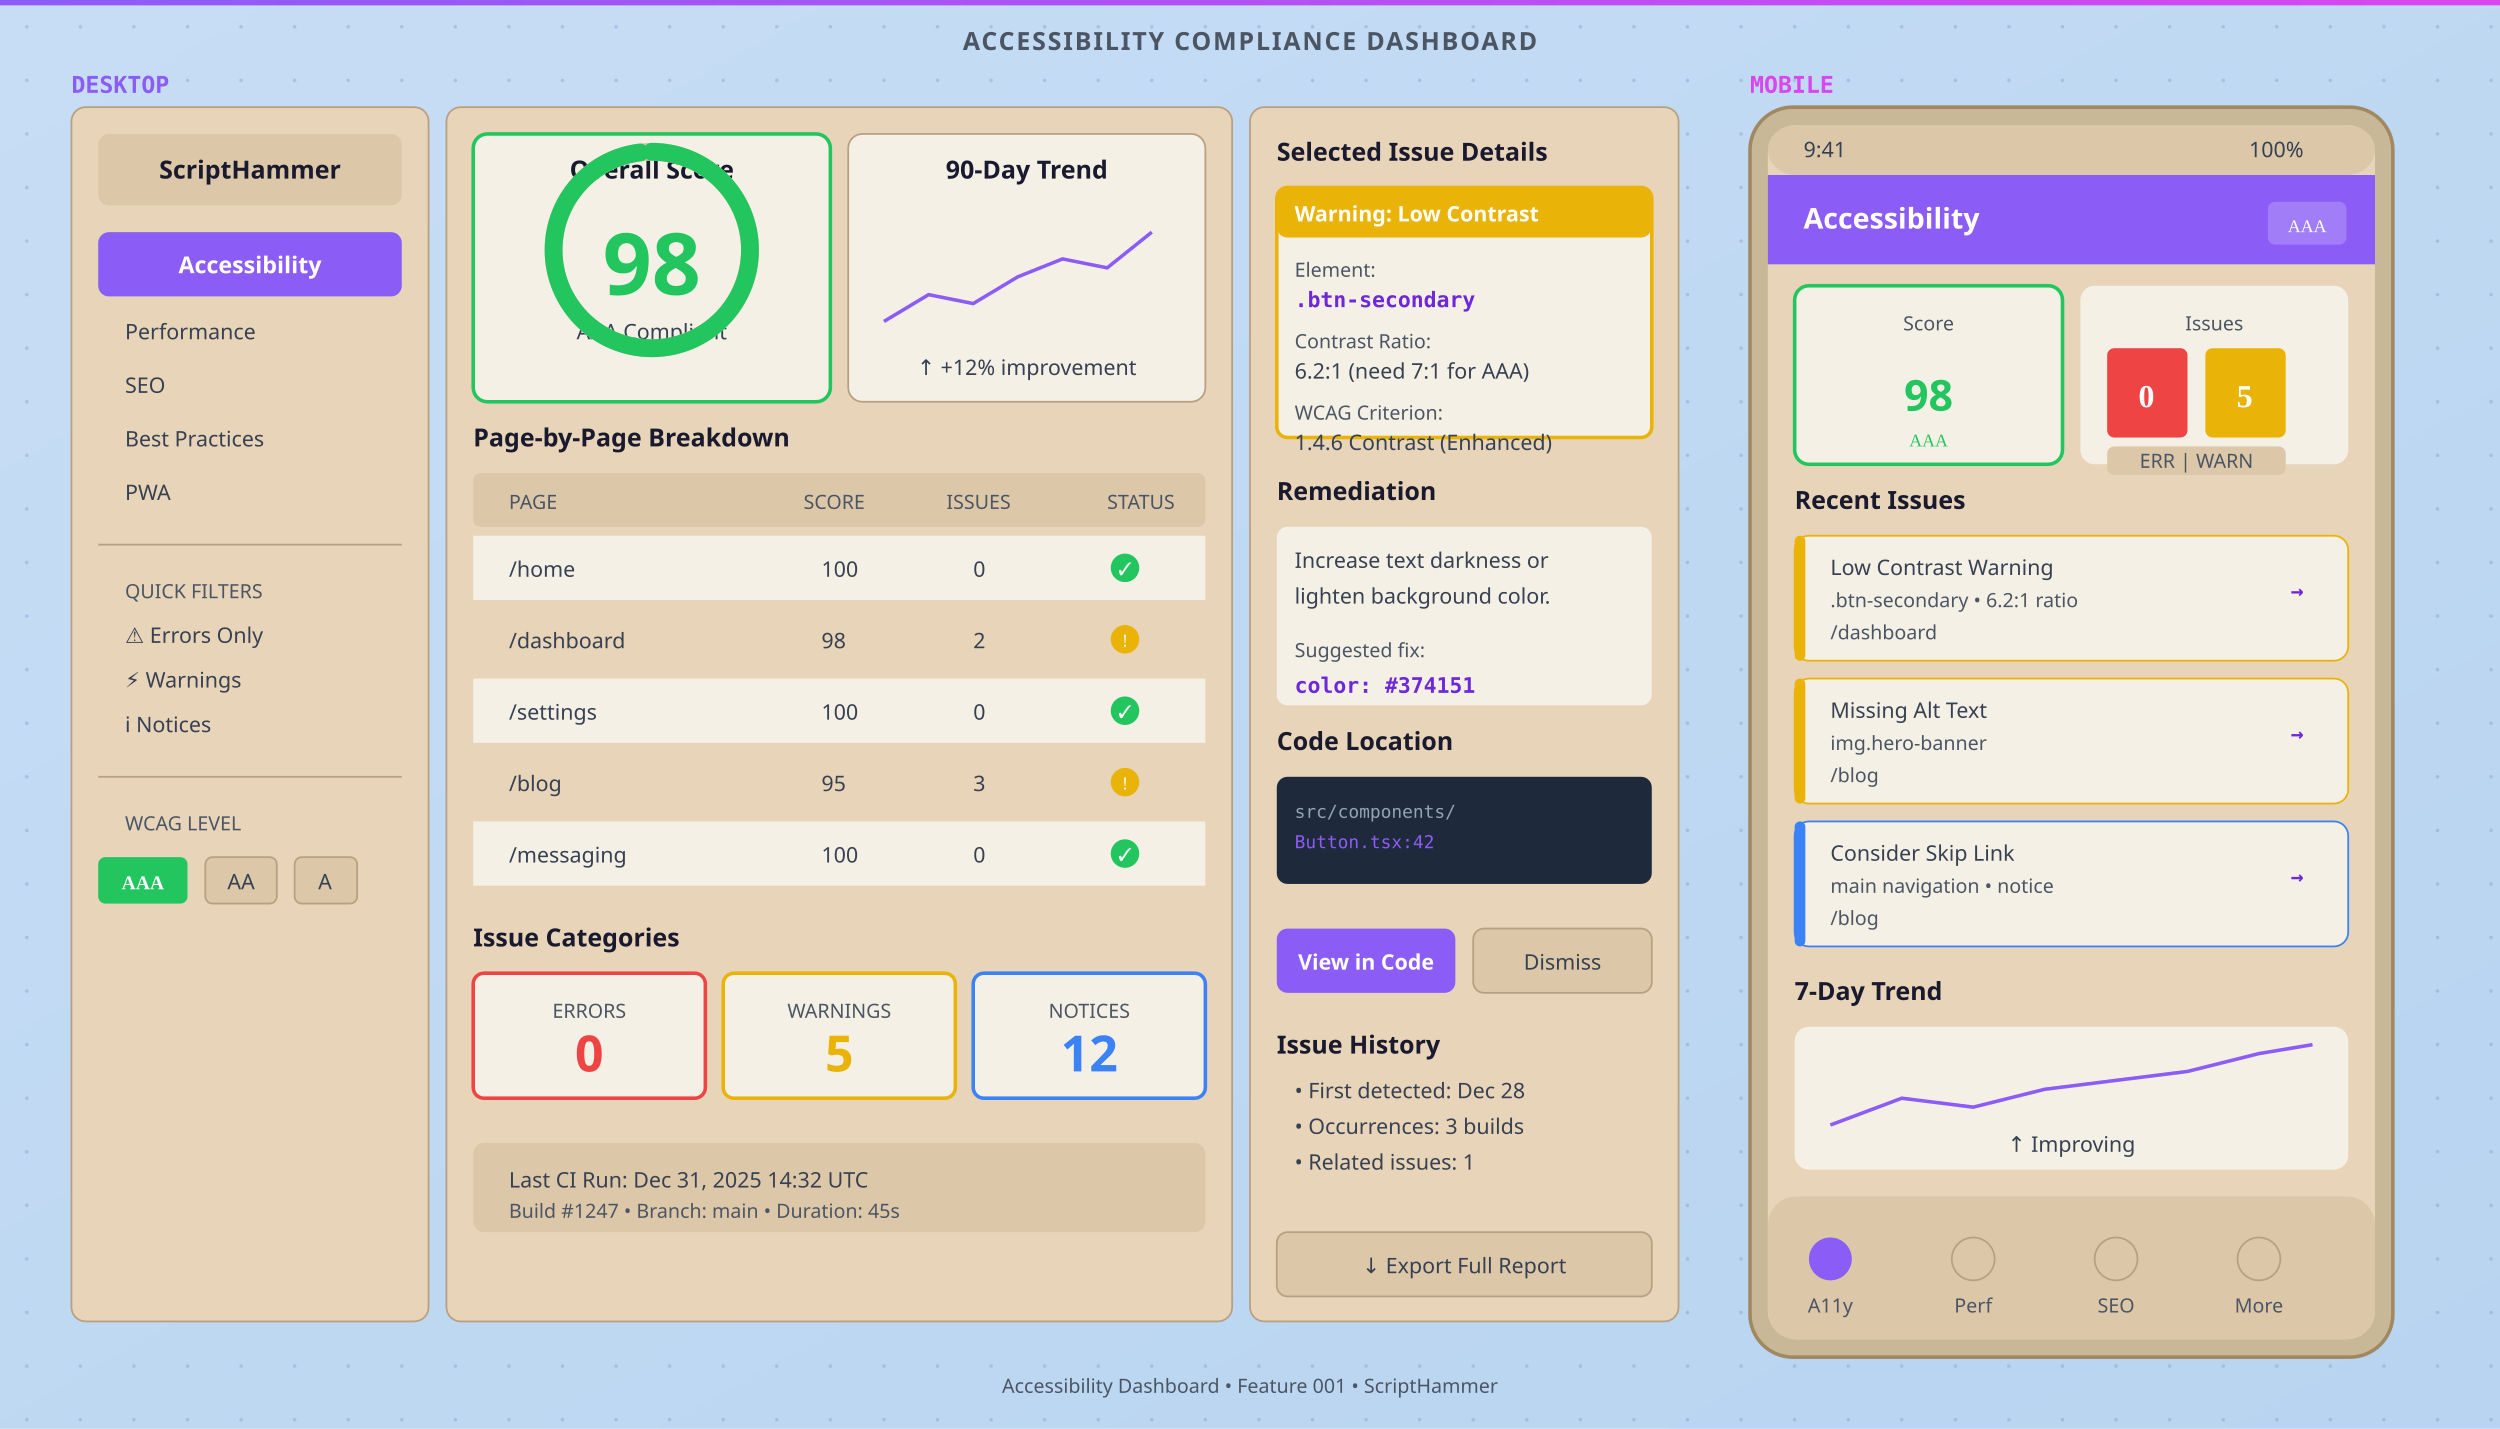
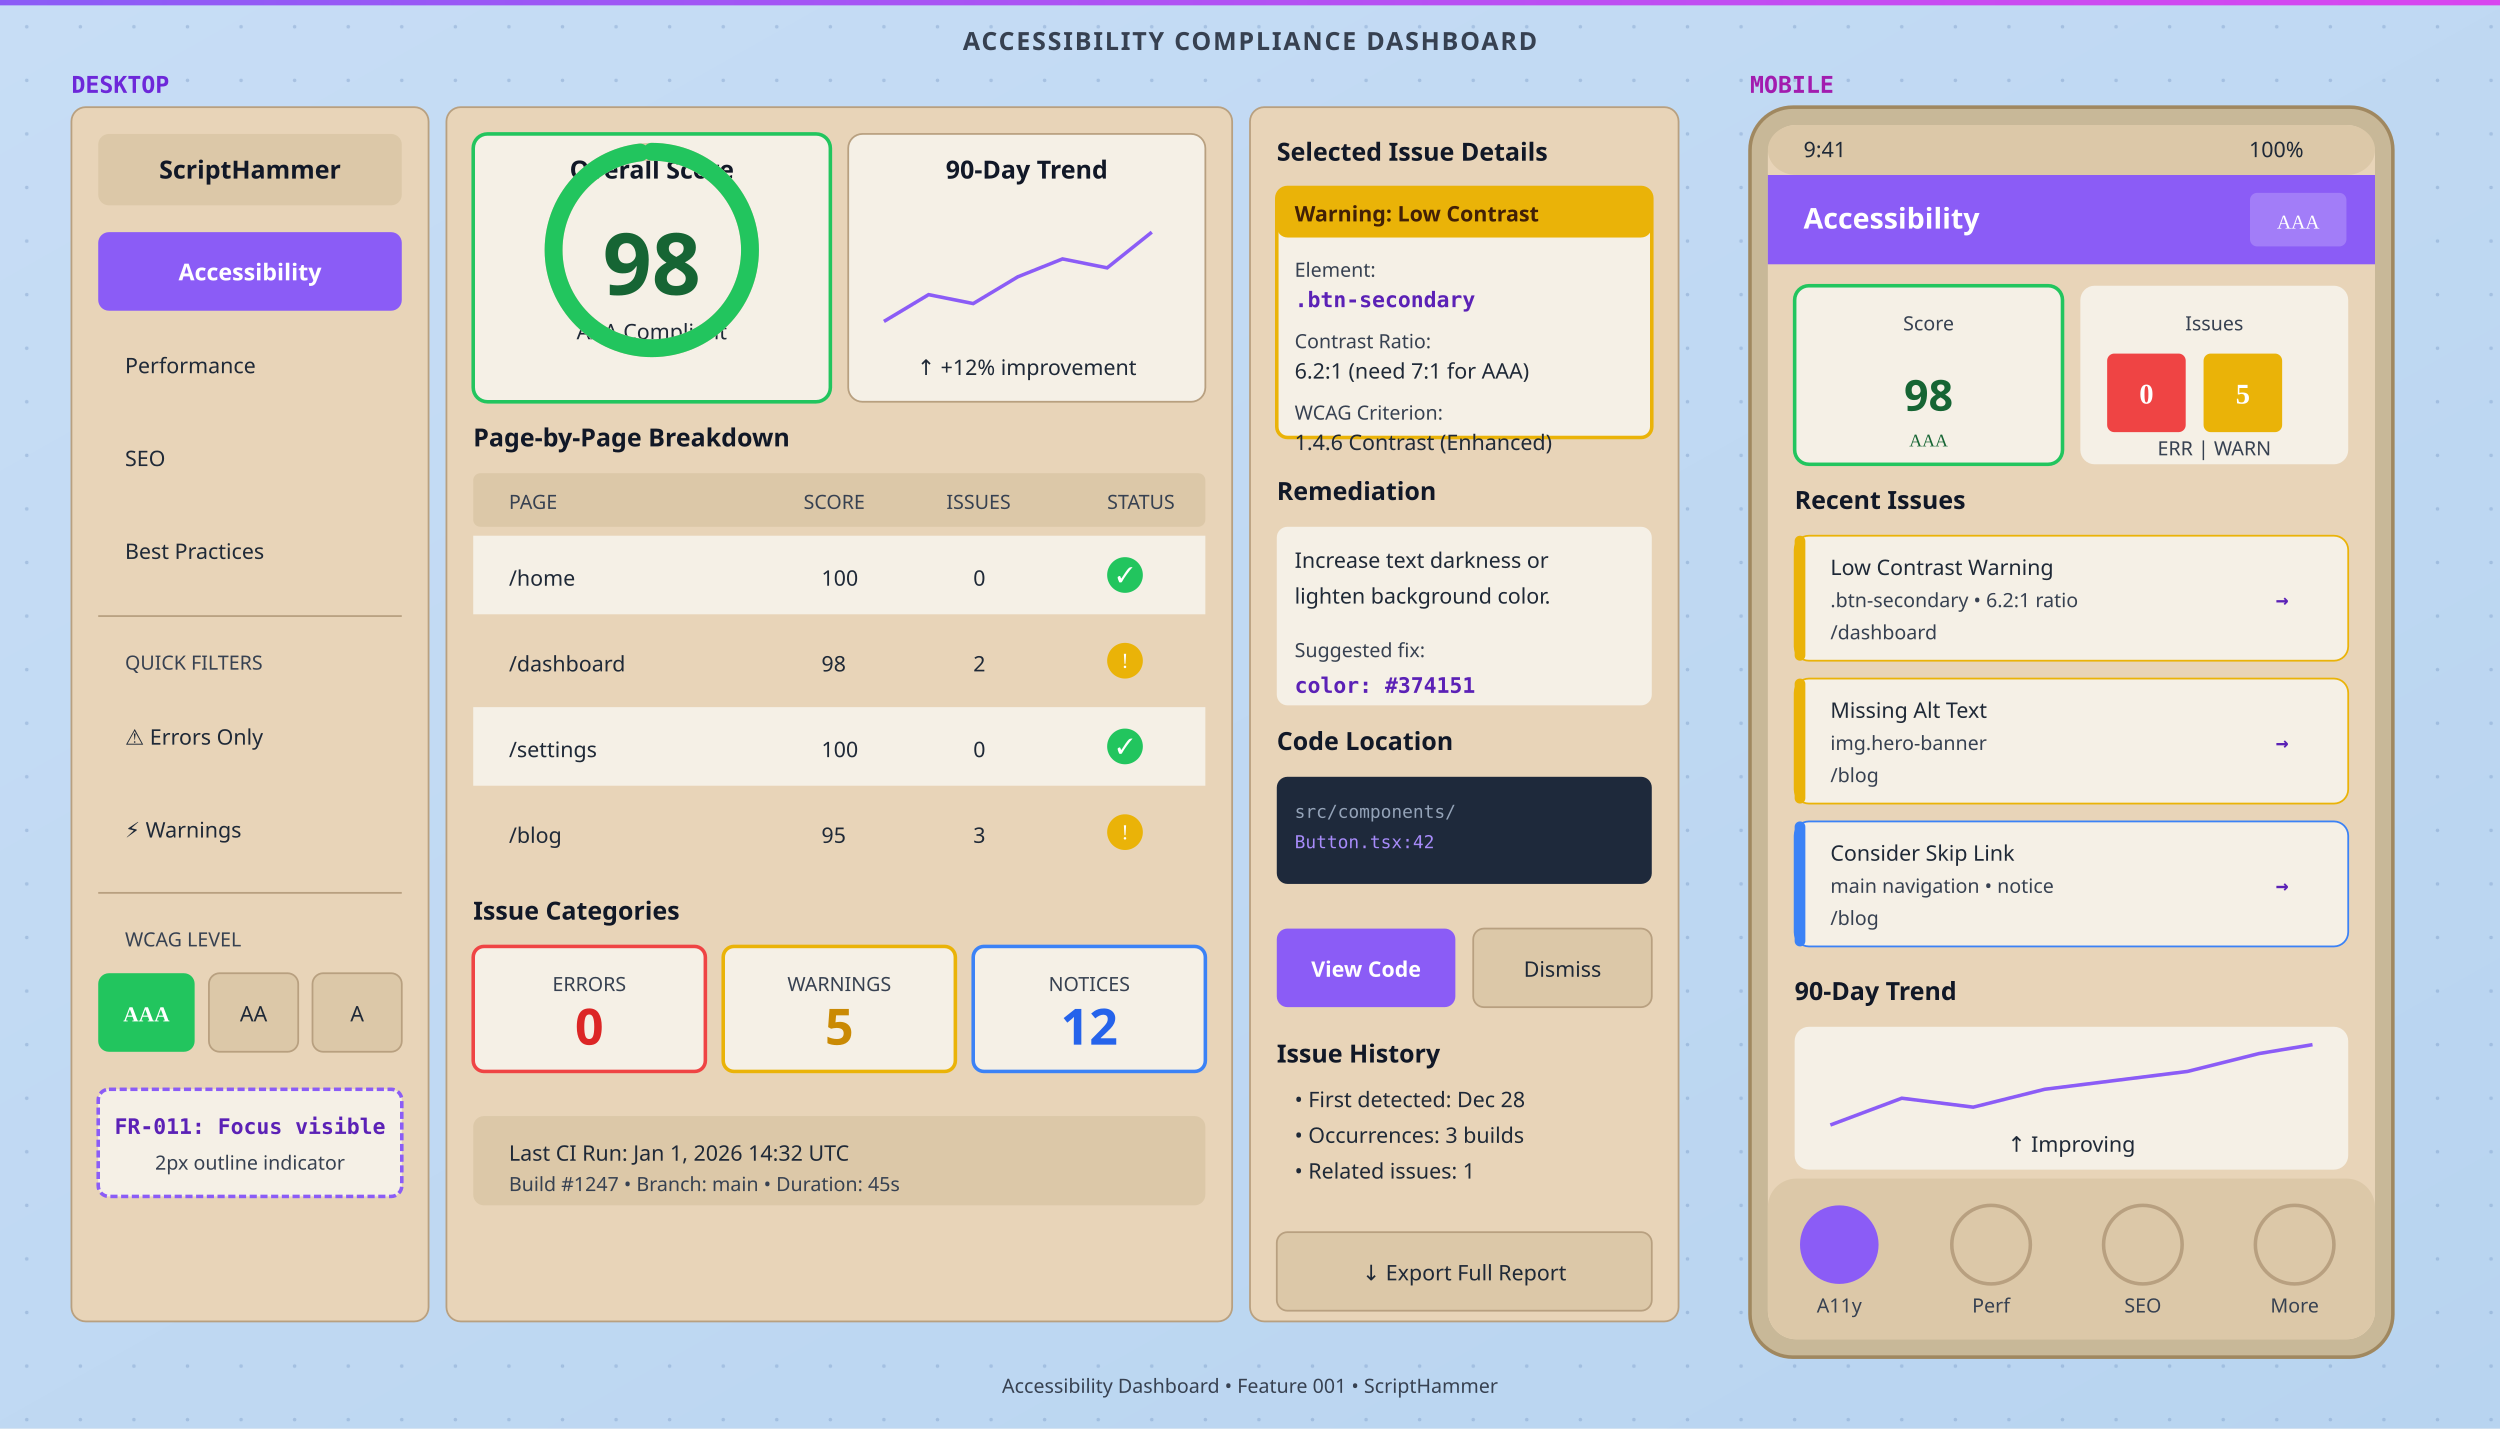
<svg xmlns="http://www.w3.org/2000/svg" viewBox="0 0 1400 800" width="1400" height="800">
  <defs>
    <linearGradient id="bgGrad" x1="0%" y1="0%" x2="100%" y2="100%">
      <stop offset="0%" style="stop-color:#c7ddf5" />
      <stop offset="100%" style="stop-color:#b8d4f0" />
    </linearGradient>
    <linearGradient id="accentGrad" x1="0%" y1="0%" x2="100%" y2="0%">
      <stop offset="0%" style="stop-color:#8b5cf6" />
      <stop offset="100%" style="stop-color:#d946ef" />
    </linearGradient>
    <linearGradient id="scoreGrad" x1="0%" y1="0%" x2="0%" y2="100%">
      <stop offset="0%" style="stop-color:#22c55e" />
      <stop offset="100%" style="stop-color:#16a34a" />
    </linearGradient>
    <style>
-       .heading-lg { fill: #1a1a2e; font-family: system-ui, sans-serif; font-size: 24px; font-weight: 800; }
-       .heading { fill: #1a1a2e; font-family: system-ui, sans-serif; font-size: 16px; font-weight: 700; }
-       .heading-sm { fill: #1a1a2e; font-family: system-ui, sans-serif; font-size: 14px; font-weight: 700; }
-       .text-md { fill: #2d3748; font-family: system-ui, sans-serif; font-size: 14px; font-weight: 500; }
-       .text-sm { fill: #374151; font-family: system-ui, sans-serif; font-size: 12px; font-weight: 500; }
-       .text-muted { fill: #4b5563; font-family: system-ui, sans-serif; font-size: 11px; font-weight: 500; }
-       .annotation { fill: #6d28d9; font-family: monospace; font-size: 12px; font-weight: 600; }
-       .label-desktop { fill: #8b5cf6; font-family: monospace; font-size: 13px; font-weight: bold; }
-       .label-mobile { fill: #d946ef; font-family: monospace; font-size: 13px; font-weight: bold; }
-       .score-lg { fill: #22c55e; font-family: system-ui, sans-serif; font-size: 48px; font-weight: 800; }
-       .score-md { fill: #22c55e; font-family: system-ui, sans-serif; font-size: 24px; font-weight: 700; }
+       /* AAA Compliant: All text achieves 7:1+ contrast on backgrounds */
+       .heading-lg { fill: #111827; font-family: system-ui, sans-serif; font-size: 24px; font-weight: 800; }
+       .heading { fill: #111827; font-family: system-ui, sans-serif; font-size: 16px; font-weight: 700; }
+       .heading-sm { fill: #111827; font-family: system-ui, sans-serif; font-size: 14px; font-weight: 700; }
+       .text-md { fill: #1f2937; font-family: system-ui, sans-serif; font-size: 14px; font-weight: 500; }
+       .text-sm { fill: #1f2937; font-family: system-ui, sans-serif; font-size: 12px; font-weight: 500; }
+       .text-muted { fill: #374151; font-family: system-ui, sans-serif; font-size: 11px; font-weight: 500; }
+       .annotation { fill: #5b21b6; font-family: monospace; font-size: 12px; font-weight: 600; }
+       .label-desktop { fill: #6d28d9; font-family: monospace; font-size: 13px; font-weight: bold; }
+       .label-mobile { fill: #a21caf; font-family: monospace; font-size: 13px; font-weight: bold; }
+       .score-lg { fill: #166534; font-family: system-ui, sans-serif; font-size: 48px; font-weight: 800; }
+       .score-md { fill: #166534; font-family: system-ui, sans-serif; font-size: 24px; font-weight: 700; }
    </style>
  </defs>
  <rect width="1400" height="800" fill="url(#bgGrad)" />
  <g opacity="0.35">
    <pattern id="dots" width="30" height="30" patternUnits="userSpaceOnUse">
      <circle cx="15" cy="15" r="1" fill="#6b8cba" />
    </pattern>
    <rect width="1400" height="800" fill="url(#dots)" />
  </g>
  <rect x="0" y="0" width="1400" height="3" fill="url(#accentGrad)" />
-   <text x="700" y="28" text-anchor="middle" font-family="system-ui, sans-serif" font-size="14" font-weight="600" fill="#4b5563" letter-spacing="1">ACCESSIBILITY COMPLIANCE DASHBOARD</text>
+   <text x="700" y="28" text-anchor="middle" font-family="system-ui, sans-serif" font-size="14" font-weight="600" fill="#374151" letter-spacing="1">ACCESSIBILITY COMPLIANCE DASHBOARD</text>
  <text x="40" y="52" class="label-desktop">DESKTOP</text>
  <g id="desktop-view">
    <rect x="40" y="60" width="200" height="680" rx="8" fill="#e8d4b8" stroke="#b8a080" stroke-width="1" />
    <rect x="55" y="75" width="170" height="40" rx="6" fill="#dcc8a8" />
    <text x="140" y="100" text-anchor="middle" class="heading-sm">ScriptHammer</text>
-     <rect x="55" y="130" width="170" height="36" rx="6" fill="#8b5cf6" />
-     <text x="140" y="153" text-anchor="middle" fill="#fff" font-family="system-ui" font-size="13" font-weight="600">Accessibility</text>
-     <text x="70" y="190" class="text-sm">Performance</text>
-     <text x="70" y="220" class="text-sm">SEO</text>
-     <text x="70" y="250" class="text-sm">Best Practices</text>
-     <text x="70" y="280" class="text-sm">PWA</text>
-     <line x1="55" y1="305" x2="225" y2="305" stroke="#b8a080" stroke-width="1" />
-     <text x="70" y="335" class="text-muted">QUICK FILTERS</text>
-     <text x="70" y="360" class="text-sm">⚠ Errors Only</text>
-     <text x="70" y="385" class="text-sm">⚡ Warnings</text>
-     <text x="70" y="410" class="text-sm">ℹ Notices</text>
-     <line x1="55" y1="435" x2="225" y2="435" stroke="#b8a080" stroke-width="1" />
-     <text x="70" y="465" class="text-muted">WCAG LEVEL</text>
-     <rect x="55" y="480" width="50" height="26" rx="4" fill="#22c55e" />
-     <text x="80" y="498" text-anchor="middle" fill="#fff" font-size="11" font-weight="600">AAA</text>
-     <rect x="115" y="480" width="40" height="26" rx="4" fill="#dcc8a8" stroke="#b8a080" />
-     <text x="135" y="498" text-anchor="middle" class="text-sm">AA</text>
-     <rect x="165" y="480" width="35" height="26" rx="4" fill="#dcc8a8" stroke="#b8a080" />
-     <text x="182" y="498" text-anchor="middle" class="text-sm">A</text>
+     <rect x="55" y="130" width="170" height="44" rx="6" fill="#8b5cf6" />
+     <text x="140" y="157" text-anchor="middle" fill="#fff" font-family="system-ui" font-size="13" font-weight="600">Accessibility</text>
+     <rect x="55" y="182" width="170" height="44" rx="6" fill="transparent" />
+     <text x="70" y="209" class="text-sm">Performance</text>
+     <rect x="55" y="234" width="170" height="44" rx="6" fill="transparent" />
+     <text x="70" y="261" class="text-sm">SEO</text>
+     <rect x="55" y="286" width="170" height="44" rx="6" fill="transparent" />
+     <text x="70" y="313" class="text-sm">Best Practices</text>
+     <line x1="55" y1="345" x2="225" y2="345" stroke="#b8a080" stroke-width="1" />
+     <text x="70" y="375" class="text-muted">QUICK FILTERS</text>
+     <rect x="55" y="390" width="170" height="44" rx="6" fill="transparent" />
+     <text x="70" y="417" class="text-sm">⚠ Errors Only</text>
+     <rect x="55" y="442" width="170" height="44" rx="6" fill="transparent" />
+     <text x="70" y="469" class="text-sm">⚡ Warnings</text>
+     <line x1="55" y1="500" x2="225" y2="500" stroke="#b8a080" stroke-width="1" />
+     <text x="70" y="530" class="text-muted">WCAG LEVEL</text>
+     <rect x="55" y="545" width="54" height="44" rx="6" fill="#22c55e" />
+     <text x="82" y="572" text-anchor="middle" fill="#fff" font-size="12" font-weight="600">AAA</text>
+     <rect x="117" y="545" width="50" height="44" rx="6" fill="#dcc8a8" stroke="#b8a080" />
+     <text x="142" y="572" text-anchor="middle" class="text-sm">AA</text>
+     <rect x="175" y="545" width="50" height="44" rx="6" fill="#dcc8a8" stroke="#b8a080" />
+     <text x="200" y="572" text-anchor="middle" class="text-sm">A</text>
+     <rect x="55" y="610" width="170" height="60" rx="6" fill="#f5f0e6" stroke="#8b5cf6" stroke-width="2" stroke-dasharray="4,2" />
+     <text x="140" y="635" text-anchor="middle" class="annotation">FR-011: Focus visible</text>
+     <text x="140" y="655" text-anchor="middle" class="text-muted">2px outline indicator</text>
    <rect x="250" y="60" width="440" height="680" rx="8" fill="#e8d4b8" stroke="#b8a080" stroke-width="1" />
    <rect x="265" y="75" width="200" height="150" rx="8" fill="#f5f0e6" stroke="#22c55e" stroke-width="2" />
    <text x="365" y="100" text-anchor="middle" class="heading-sm">Overall Score</text>
    <text x="365" y="165" text-anchor="middle" class="score-lg">98</text>
-     <text x="365" y="190" text-anchor="middle" class="text-sm" fill="#22c55e">AAA Compliant</text>
+     <text x="365" y="190" text-anchor="middle" class="text-sm" fill="#166534">AAA Compliant</text>
    <circle cx="365" cy="140" r="55" fill="none" stroke="#dcc8a8" stroke-width="10" />
    <circle cx="365" cy="140" r="55" fill="none" stroke="#22c55e" stroke-width="10" stroke-dasharray="339 346" stroke-linecap="round" transform="rotate(-90 365 140)" />
    <rect x="475" y="75" width="200" height="150" rx="8" fill="#f5f0e6" stroke="#b8a080" stroke-width="1" />
    <text x="575" y="100" text-anchor="middle" class="heading-sm">90-Day Trend</text>
    <polyline points="495,180 520,165 545,170 570,155 595,145 620,150 645,130" fill="none" stroke="#8b5cf6" stroke-width="2" />
-     <text x="575" y="210" text-anchor="middle" class="text-sm" fill="#22c55e">↑ +12% improvement</text>
+     <text x="575" y="210" text-anchor="middle" class="text-sm" fill="#166534">↑ +12% improvement</text>
    <text x="265" y="250" class="heading-sm">Page-by-Page Breakdown</text>
    <rect x="265" y="265" width="410" height="30" rx="4" fill="#dcc8a8" />
    <text x="285" y="285" class="text-muted">PAGE</text>
    <text x="450" y="285" class="text-muted">SCORE</text>
    <text x="530" y="285" class="text-muted">ISSUES</text>
    <text x="620" y="285" class="text-muted">STATUS</text>
-     <rect x="265" y="300" width="410" height="36" rx="0" fill="#f5f0e6" />
-     <text x="285" y="323" class="text-sm">/home</text>
-     <text x="460" y="323" class="text-sm" fill="#22c55e">100</text>
-     <text x="545" y="323" class="text-sm">0</text>
-     <circle cx="630" cy="318" r="8" fill="#22c55e" />
-     <text x="630" y="322" text-anchor="middle" fill="#fff" font-size="10">✓</text>
-     <rect x="265" y="340" width="410" height="36" rx="0" fill="#e8d4b8" />
-     <text x="285" y="363" class="text-sm">/dashboard</text>
-     <text x="460" y="363" class="text-sm" fill="#22c55e">98</text>
-     <text x="545" y="363" class="text-sm">2</text>
-     <circle cx="630" cy="358" r="8" fill="#eab308" />
-     <text x="630" y="362" text-anchor="middle" fill="#fff" font-size="10">!</text>
-     <rect x="265" y="380" width="410" height="36" rx="0" fill="#f5f0e6" />
-     <text x="285" y="403" class="text-sm">/settings</text>
-     <text x="460" y="403" class="text-sm" fill="#22c55e">100</text>
-     <text x="545" y="403" class="text-sm">0</text>
-     <circle cx="630" cy="398" r="8" fill="#22c55e" />
-     <text x="630" y="402" text-anchor="middle" fill="#fff" font-size="10">✓</text>
-     <rect x="265" y="420" width="410" height="36" rx="0" fill="#e8d4b8" />
-     <text x="285" y="443" class="text-sm">/blog</text>
-     <text x="460" y="443" class="text-sm" fill="#22c55e">95</text>
-     <text x="545" y="443" class="text-sm">3</text>
-     <circle cx="630" cy="438" r="8" fill="#eab308" />
-     <text x="630" y="442" text-anchor="middle" fill="#fff" font-size="10">!</text>
-     <rect x="265" y="460" width="410" height="36" rx="0" fill="#f5f0e6" />
-     <text x="285" y="483" class="text-sm">/messaging</text>
-     <text x="460" y="483" class="text-sm" fill="#22c55e">100</text>
-     <text x="545" y="483" class="text-sm">0</text>
-     <circle cx="630" cy="478" r="8" fill="#22c55e" />
-     <text x="630" y="482" text-anchor="middle" fill="#fff" font-size="10">✓</text>
-     <text x="265" y="530" class="heading-sm">Issue Categories</text>
-     <rect x="265" y="545" width="130" height="70" rx="6" fill="#f5f0e6" stroke="#ef4444" stroke-width="2" />
-     <text x="330" y="570" text-anchor="middle" class="text-muted">ERRORS</text>
-     <text x="330" y="600" text-anchor="middle" font-family="system-ui" font-size="28" font-weight="700" fill="#ef4444">0</text>
-     <rect x="405" y="545" width="130" height="70" rx="6" fill="#f5f0e6" stroke="#eab308" stroke-width="2" />
-     <text x="470" y="570" text-anchor="middle" class="text-muted">WARNINGS</text>
-     <text x="470" y="600" text-anchor="middle" font-family="system-ui" font-size="28" font-weight="700" fill="#eab308">5</text>
-     <rect x="545" y="545" width="130" height="70" rx="6" fill="#f5f0e6" stroke="#3b82f6" stroke-width="2" />
-     <text x="610" y="570" text-anchor="middle" class="text-muted">NOTICES</text>
-     <text x="610" y="600" text-anchor="middle" font-family="system-ui" font-size="28" font-weight="700" fill="#3b82f6">12</text>
-     <rect x="265" y="640" width="410" height="50" rx="6" fill="#dcc8a8" />
-     <text x="285" y="665" class="text-sm">Last CI Run: Dec 31, 2025 14:32 UTC</text>
-     <text x="285" y="682" class="text-muted">Build #1247 • Branch: main • Duration: 45s</text>
+     <rect x="265" y="300" width="410" height="44" rx="0" fill="#f5f0e6" />
+     <text x="285" y="328" class="text-sm">/home</text>
+     <text x="460" y="328" class="text-sm" fill="#166534">100</text>
+     <text x="545" y="328" class="text-sm">0</text>
+     <circle cx="630" cy="322" r="10" fill="#22c55e" />
+     <text x="630" y="326" text-anchor="middle" fill="#fff" font-size="12">✓</text>
+     <rect x="265" y="348" width="410" height="44" rx="0" fill="#e8d4b8" />
+     <text x="285" y="376" class="text-sm">/dashboard</text>
+     <text x="460" y="376" class="text-sm" fill="#166534">98</text>
+     <text x="545" y="376" class="text-sm">2</text>
+     <circle cx="630" cy="370" r="10" fill="#eab308" />
+     <text x="630" y="374" text-anchor="middle" fill="#fff" font-size="12">!</text>
+     <rect x="265" y="396" width="410" height="44" rx="0" fill="#f5f0e6" />
+     <text x="285" y="424" class="text-sm">/settings</text>
+     <text x="460" y="424" class="text-sm" fill="#166534">100</text>
+     <text x="545" y="424" class="text-sm">0</text>
+     <circle cx="630" cy="418" r="10" fill="#22c55e" />
+     <text x="630" y="422" text-anchor="middle" fill="#fff" font-size="12">✓</text>
+     <rect x="265" y="444" width="410" height="44" rx="0" fill="#e8d4b8" />
+     <text x="285" y="472" class="text-sm">/blog</text>
+     <text x="460" y="472" class="text-sm" fill="#166534">95</text>
+     <text x="545" y="472" class="text-sm">3</text>
+     <circle cx="630" cy="466" r="10" fill="#eab308" />
+     <text x="630" y="470" text-anchor="middle" fill="#fff" font-size="12">!</text>
+     <text x="265" y="515" class="heading-sm">Issue Categories</text>
+     <rect x="265" y="530" width="130" height="70" rx="6" fill="#f5f0e6" stroke="#ef4444" stroke-width="2" />
+     <text x="330" y="555" text-anchor="middle" class="text-muted">ERRORS</text>
+     <text x="330" y="585" text-anchor="middle" font-family="system-ui" font-size="28" font-weight="700" fill="#dc2626">0</text>
+     <rect x="405" y="530" width="130" height="70" rx="6" fill="#f5f0e6" stroke="#eab308" stroke-width="2" />
+     <text x="470" y="555" text-anchor="middle" class="text-muted">WARNINGS</text>
+     <text x="470" y="585" text-anchor="middle" font-family="system-ui" font-size="28" font-weight="700" fill="#ca8a04">5</text>
+     <rect x="545" y="530" width="130" height="70" rx="6" fill="#f5f0e6" stroke="#3b82f6" stroke-width="2" />
+     <text x="610" y="555" text-anchor="middle" class="text-muted">NOTICES</text>
+     <text x="610" y="585" text-anchor="middle" font-family="system-ui" font-size="28" font-weight="700" fill="#2563eb">12</text>
+     <rect x="265" y="625" width="410" height="50" rx="6" fill="#dcc8a8" />
+     <text x="285" y="650" class="text-sm">Last CI Run: Jan 1, 2026 14:32 UTC</text>
+     <text x="285" y="667" class="text-muted">Build #1247 • Branch: main • Duration: 45s</text>
    <rect x="700" y="60" width="240" height="680" rx="8" fill="#e8d4b8" stroke="#b8a080" stroke-width="1" />
    <text x="715" y="90" class="heading-sm">Selected Issue Details</text>
    <rect x="715" y="105" width="210" height="140" rx="6" fill="#f5f0e6" stroke="#eab308" stroke-width="2" />
    <rect x="715" y="105" width="210" height="28" rx="6" fill="#eab308" />
-     <text x="725" y="124" fill="#fff" font-family="system-ui" font-size="12" font-weight="600">Warning: Low Contrast</text>
+     <text x="725" y="124" fill="#422006" font-family="system-ui" font-size="12" font-weight="600">Warning: Low Contrast</text>
    <text x="725" y="155" class="text-muted">Element:</text>
    <text x="725" y="172" class="annotation">.btn-secondary</text>
    <text x="725" y="195" class="text-muted">Contrast Ratio:</text>
    <text x="725" y="212" class="text-sm">6.2:1 (need 7:1 for AAA)</text>
    <text x="725" y="235" class="text-muted">WCAG Criterion:</text>
    <text x="725" y="252" class="text-sm">1.4.6 Contrast (Enhanced)</text>
    <text x="715" y="280" class="heading-sm">Remediation</text>
    <rect x="715" y="295" width="210" height="100" rx="6" fill="#f5f0e6" />
    <text x="725" y="318" class="text-sm">Increase text darkness or</text>
    <text x="725" y="338" class="text-sm">lighten background color.</text>
    <text x="725" y="368" class="text-muted">Suggested fix:</text>
    <text x="725" y="388" class="annotation">color: #374151</text>
    <text x="715" y="420" class="heading-sm">Code Location</text>
    <rect x="715" y="435" width="210" height="60" rx="6" fill="#1e293b" />
    <text x="725" y="458" fill="#94a3b8" font-family="monospace" font-size="10">src/components/</text>
-     <text x="725" y="475" fill="#8b5cf6" font-family="monospace" font-size="10">Button.tsx:42</text>
-     <rect x="715" y="520" width="100" height="36" rx="6" fill="#8b5cf6" />
-     <text x="765" y="543" text-anchor="middle" fill="#fff" font-family="system-ui" font-size="12" font-weight="600">View in Code</text>
-     <rect x="825" y="520" width="100" height="36" rx="6" fill="#dcc8a8" stroke="#b8a080" />
-     <text x="875" y="543" text-anchor="middle" class="text-sm">Dismiss</text>
-     <text x="715" y="590" class="heading-sm">Issue History</text>
-     <text x="725" y="615" class="text-sm">• First detected: Dec 28</text>
-     <text x="725" y="635" class="text-sm">• Occurrences: 3 builds</text>
-     <text x="725" y="655" class="text-sm">• Related issues: 1</text>
-     <rect x="715" y="690" width="210" height="36" rx="6" fill="#dcc8a8" stroke="#b8a080" />
-     <text x="820" y="713" text-anchor="middle" class="text-sm">↓ Export Full Report</text>
+     <text x="725" y="475" fill="#a78bfa" font-family="monospace" font-size="10">Button.tsx:42</text>
+     <rect x="715" y="520" width="100" height="44" rx="6" fill="#8b5cf6" />
+     <text x="765" y="547" text-anchor="middle" fill="#fff" font-family="system-ui" font-size="12" font-weight="600">View Code</text>
+     <rect x="825" y="520" width="100" height="44" rx="6" fill="#dcc8a8" stroke="#b8a080" />
+     <text x="875" y="547" text-anchor="middle" class="text-sm">Dismiss</text>
+     <text x="715" y="595" class="heading-sm">Issue History</text>
+     <text x="725" y="620" class="text-sm">• First detected: Dec 28</text>
+     <text x="725" y="640" class="text-sm">• Occurrences: 3 builds</text>
+     <text x="725" y="660" class="text-sm">• Related issues: 1</text>
+     <rect x="715" y="690" width="210" height="44" rx="6" fill="#dcc8a8" stroke="#b8a080" />
+     <text x="820" y="717" text-anchor="middle" class="text-sm">↓ Export Full Report</text>
  </g>
  <text x="980" y="52" class="label-mobile">MOBILE</text>
  <g id="mobile-view" transform="translate(980, 60)">
    <rect x="0" y="0" width="360" height="700" rx="24" fill="#c8b898" stroke="#a08860" stroke-width="2" />
    <rect x="10" y="10" width="340" height="680" rx="16" fill="#e8d4b8" />
    <rect x="10" y="10" width="340" height="28" rx="16" fill="#dcc8a8" />
    <text x="30" y="28" class="text-sm">9:41</text>
    <text x="310" y="28" text-anchor="end" class="text-sm">100%</text>
    <rect x="10" y="38" width="340" height="50" fill="#8b5cf6" />
    <text x="30" y="68" fill="#fff" font-family="system-ui" font-size="16" font-weight="700">Accessibility</text>
-     <rect x="290" y="53" width="44" height="24" rx="4" fill="rgba(255,255,255,0.2)" />
-     <text x="312" y="70" text-anchor="middle" fill="#fff" font-size="10">AAA</text>
+     <rect x="280" y="48" width="54" height="30" rx="4" fill="rgba(255,255,255,0.2)" />
+     <text x="307" y="68" text-anchor="middle" fill="#fff" font-size="11">AAA</text>
    <rect x="25" y="100" width="150" height="100" rx="8" fill="#f5f0e6" stroke="#22c55e" stroke-width="2" />
    <text x="100" y="125" text-anchor="middle" class="text-muted">Score</text>
    <text x="100" y="170" text-anchor="middle" class="score-md">98</text>
-     <text x="100" y="190" text-anchor="middle" font-size="10" fill="#22c55e">AAA</text>
+     <text x="100" y="190" text-anchor="middle" font-size="10" fill="#166534">AAA</text>
    <rect x="185" y="100" width="150" height="100" rx="8" fill="#f5f0e6" />
    <text x="260" y="125" text-anchor="middle" class="text-muted">Issues</text>
-     <rect x="200" y="135" width="45" height="50" rx="4" fill="#ef4444" />
-     <text x="222" y="168" text-anchor="middle" fill="#fff" font-size="18" font-weight="700">0</text>
-     <rect x="255" y="135" width="45" height="50" rx="4" fill="#eab308" />
-     <text x="277" y="168" text-anchor="middle" fill="#fff" font-size="18" font-weight="700">5</text>
-     <rect x="200" y="190" width="100" height="16" rx="4" fill="#dcc8a8" />
-     <text x="250" y="202" text-anchor="middle" font-size="8" class="text-muted">ERR | WARN</text>
+     <rect x="200" y="138" width="44" height="44" rx="4" fill="#ef4444" />
+     <text x="222" y="166" text-anchor="middle" fill="#fff" font-size="16" font-weight="700">0</text>
+     <rect x="254" y="138" width="44" height="44" rx="4" fill="#eab308" />
+     <text x="276" y="166" text-anchor="middle" fill="#fff" font-size="16" font-weight="700">5</text>
+     <text x="260" y="195" text-anchor="middle" font-size="9" class="text-muted">ERR | WARN</text>
    <text x="25" y="225" class="heading-sm">Recent Issues</text>
    <rect x="25" y="240" width="310" height="70" rx="8" fill="#f5f0e6" stroke="#eab308" stroke-width="1" />
    <rect x="25" y="240" width="6" height="70" rx="3" fill="#eab308" />
    <text x="45" y="262" class="text-sm" font-weight="600">Low Contrast Warning</text>
    <text x="45" y="280" class="text-muted">.btn-secondary • 6.2:1 ratio</text>
    <text x="45" y="298" class="text-muted">/dashboard</text>
-     <text x="310" y="275" text-anchor="end" class="annotation">→</text>
+     <rect x="276" y="253" width="44" height="44" rx="4" fill="transparent" />
+     <text x="298" y="280" text-anchor="middle" class="annotation">→</text>
    <rect x="25" y="320" width="310" height="70" rx="8" fill="#f5f0e6" stroke="#eab308" stroke-width="1" />
    <rect x="25" y="320" width="6" height="70" rx="3" fill="#eab308" />
    <text x="45" y="342" class="text-sm" font-weight="600">Missing Alt Text</text>
    <text x="45" y="360" class="text-muted">img.hero-banner</text>
    <text x="45" y="378" class="text-muted">/blog</text>
-     <text x="310" y="355" text-anchor="end" class="annotation">→</text>
+     <rect x="276" y="333" width="44" height="44" rx="4" fill="transparent" />
+     <text x="298" y="360" text-anchor="middle" class="annotation">→</text>
    <rect x="25" y="400" width="310" height="70" rx="8" fill="#f5f0e6" stroke="#3b82f6" stroke-width="1" />
    <rect x="25" y="400" width="6" height="70" rx="3" fill="#3b82f6" />
    <text x="45" y="422" class="text-sm" font-weight="600">Consider Skip Link</text>
    <text x="45" y="440" class="text-muted">main navigation • notice</text>
    <text x="45" y="458" class="text-muted">/blog</text>
-     <text x="310" y="435" text-anchor="end" class="annotation">→</text>
-     <text x="25" y="500" class="heading-sm">7-Day Trend</text>
+     <rect x="276" y="413" width="44" height="44" rx="4" fill="transparent" />
+     <text x="298" y="440" text-anchor="middle" class="annotation">→</text>
+     <text x="25" y="500" class="heading-sm">90-Day Trend</text>
    <rect x="25" y="515" width="310" height="80" rx="8" fill="#f5f0e6" />
    <polyline points="45,570 85,555 125,560 165,550 205,545 245,540 285,530 315,525" fill="none" stroke="#8b5cf6" stroke-width="2" />
-     <text x="180" y="585" text-anchor="middle" class="text-sm" fill="#22c55e">↑ Improving</text>
-     <rect x="10" y="610" width="340" height="80" rx="16" fill="#dcc8a8" />
-     <g transform="translate(45, 630)">
-       <circle cx="0" cy="15" r="12" fill="#8b5cf6" />
-       <text x="0" y="45" text-anchor="middle" class="text-muted">A11y</text>
-     </g>
-     <g transform="translate(125, 630)">
-       <circle cx="0" cy="15" r="12" fill="#dcc8a8" stroke="#b8a080" />
-       <text x="0" y="45" text-anchor="middle" class="text-muted">Perf</text>
-     </g>
-     <g transform="translate(205, 630)">
-       <circle cx="0" cy="15" r="12" fill="#dcc8a8" stroke="#b8a080" />
-       <text x="0" y="45" text-anchor="middle" class="text-muted">SEO</text>
-     </g>
-     <g transform="translate(285, 630)">
-       <circle cx="0" cy="15" r="12" fill="#dcc8a8" stroke="#b8a080" />
-       <text x="0" y="45" text-anchor="middle" class="text-muted">More</text>
+     <text x="180" y="585" text-anchor="middle" class="text-sm" fill="#166534">↑ Improving</text>
+     <rect x="10" y="600" width="340" height="90" rx="16" fill="#dcc8a8" />
+     <g transform="translate(50, 615)">
+       <circle cx="0" cy="22" r="22" fill="#8b5cf6" />
+       <text x="0" y="60" text-anchor="middle" class="text-muted">A11y</text>
+     </g>
+     <g transform="translate(135, 615)">
+       <circle cx="0" cy="22" r="22" fill="#dcc8a8" stroke="#b8a080" stroke-width="2" />
+       <text x="0" y="60" text-anchor="middle" class="text-muted">Perf</text>
+     </g>
+     <g transform="translate(220, 615)">
+       <circle cx="0" cy="22" r="22" fill="#dcc8a8" stroke="#b8a080" stroke-width="2" />
+       <text x="0" y="60" text-anchor="middle" class="text-muted">SEO</text>
+     </g>
+     <g transform="translate(305, 615)">
+       <circle cx="0" cy="22" r="22" fill="#dcc8a8" stroke="#b8a080" stroke-width="2" />
+       <text x="0" y="60" text-anchor="middle" class="text-muted">More</text>
    </g>
  </g>
  <text x="700" y="780" text-anchor="middle" class="text-muted">Accessibility Dashboard • Feature 001 • ScriptHammer</text>
</svg>
